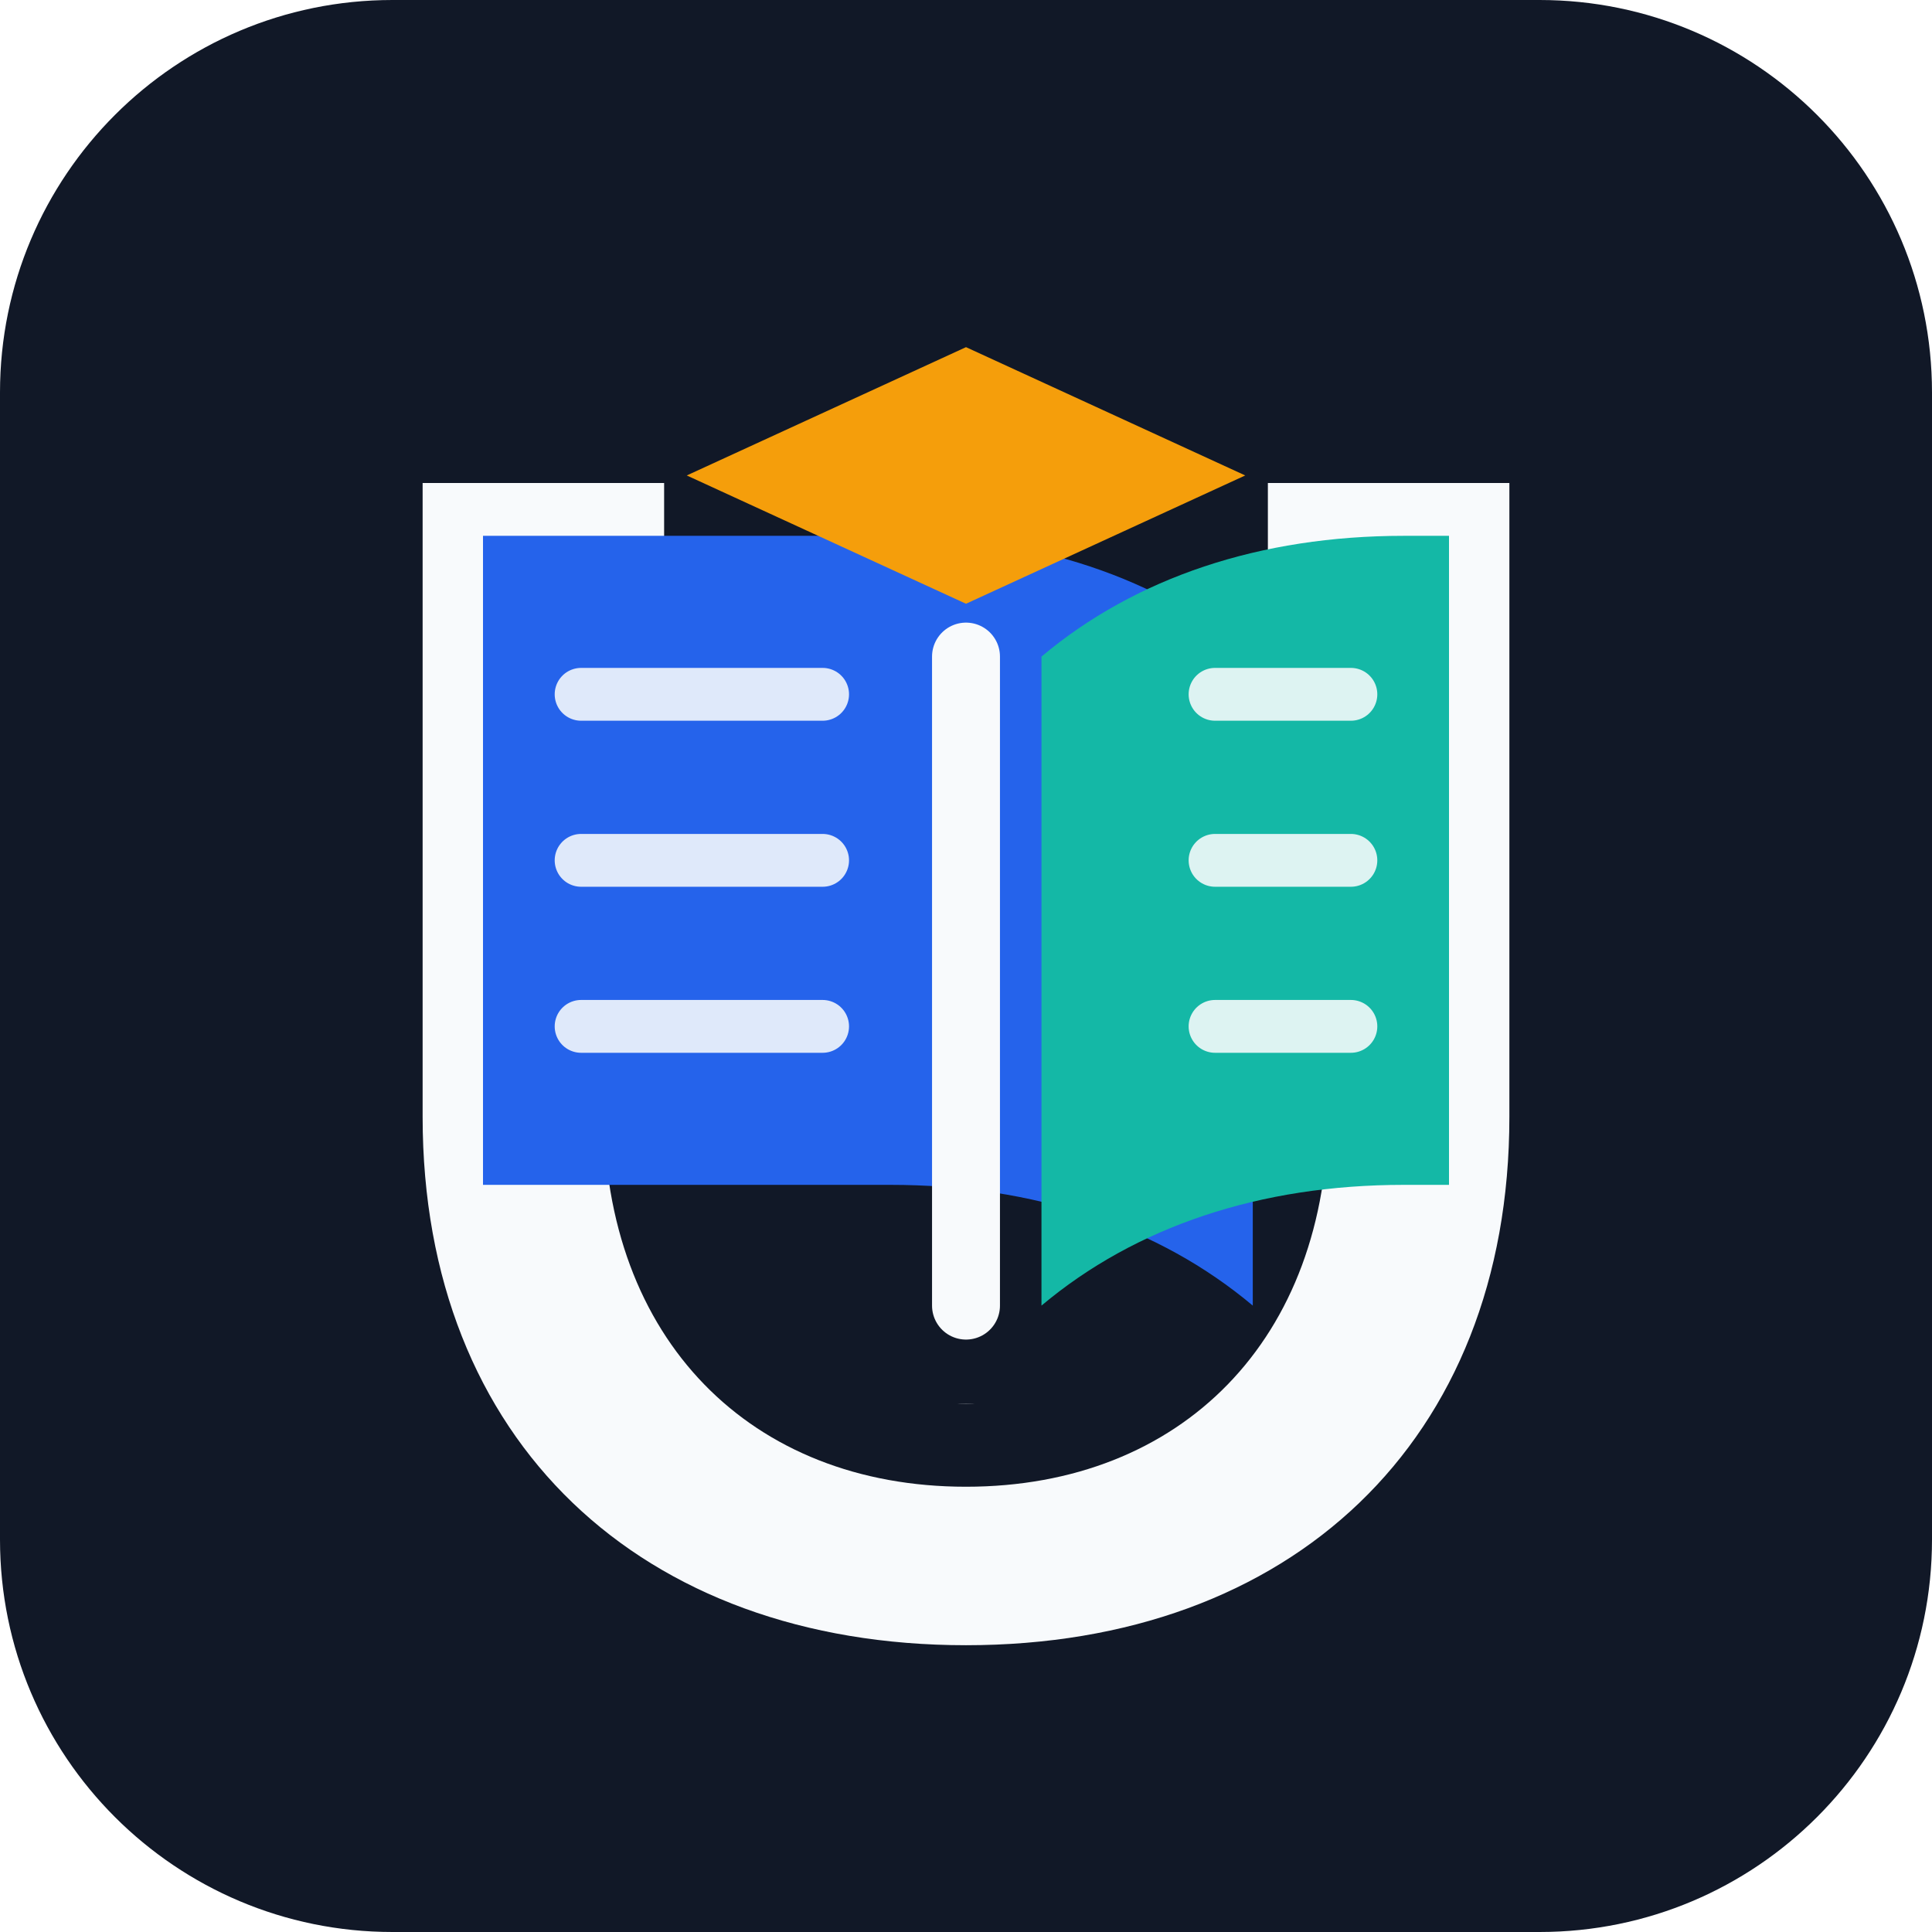
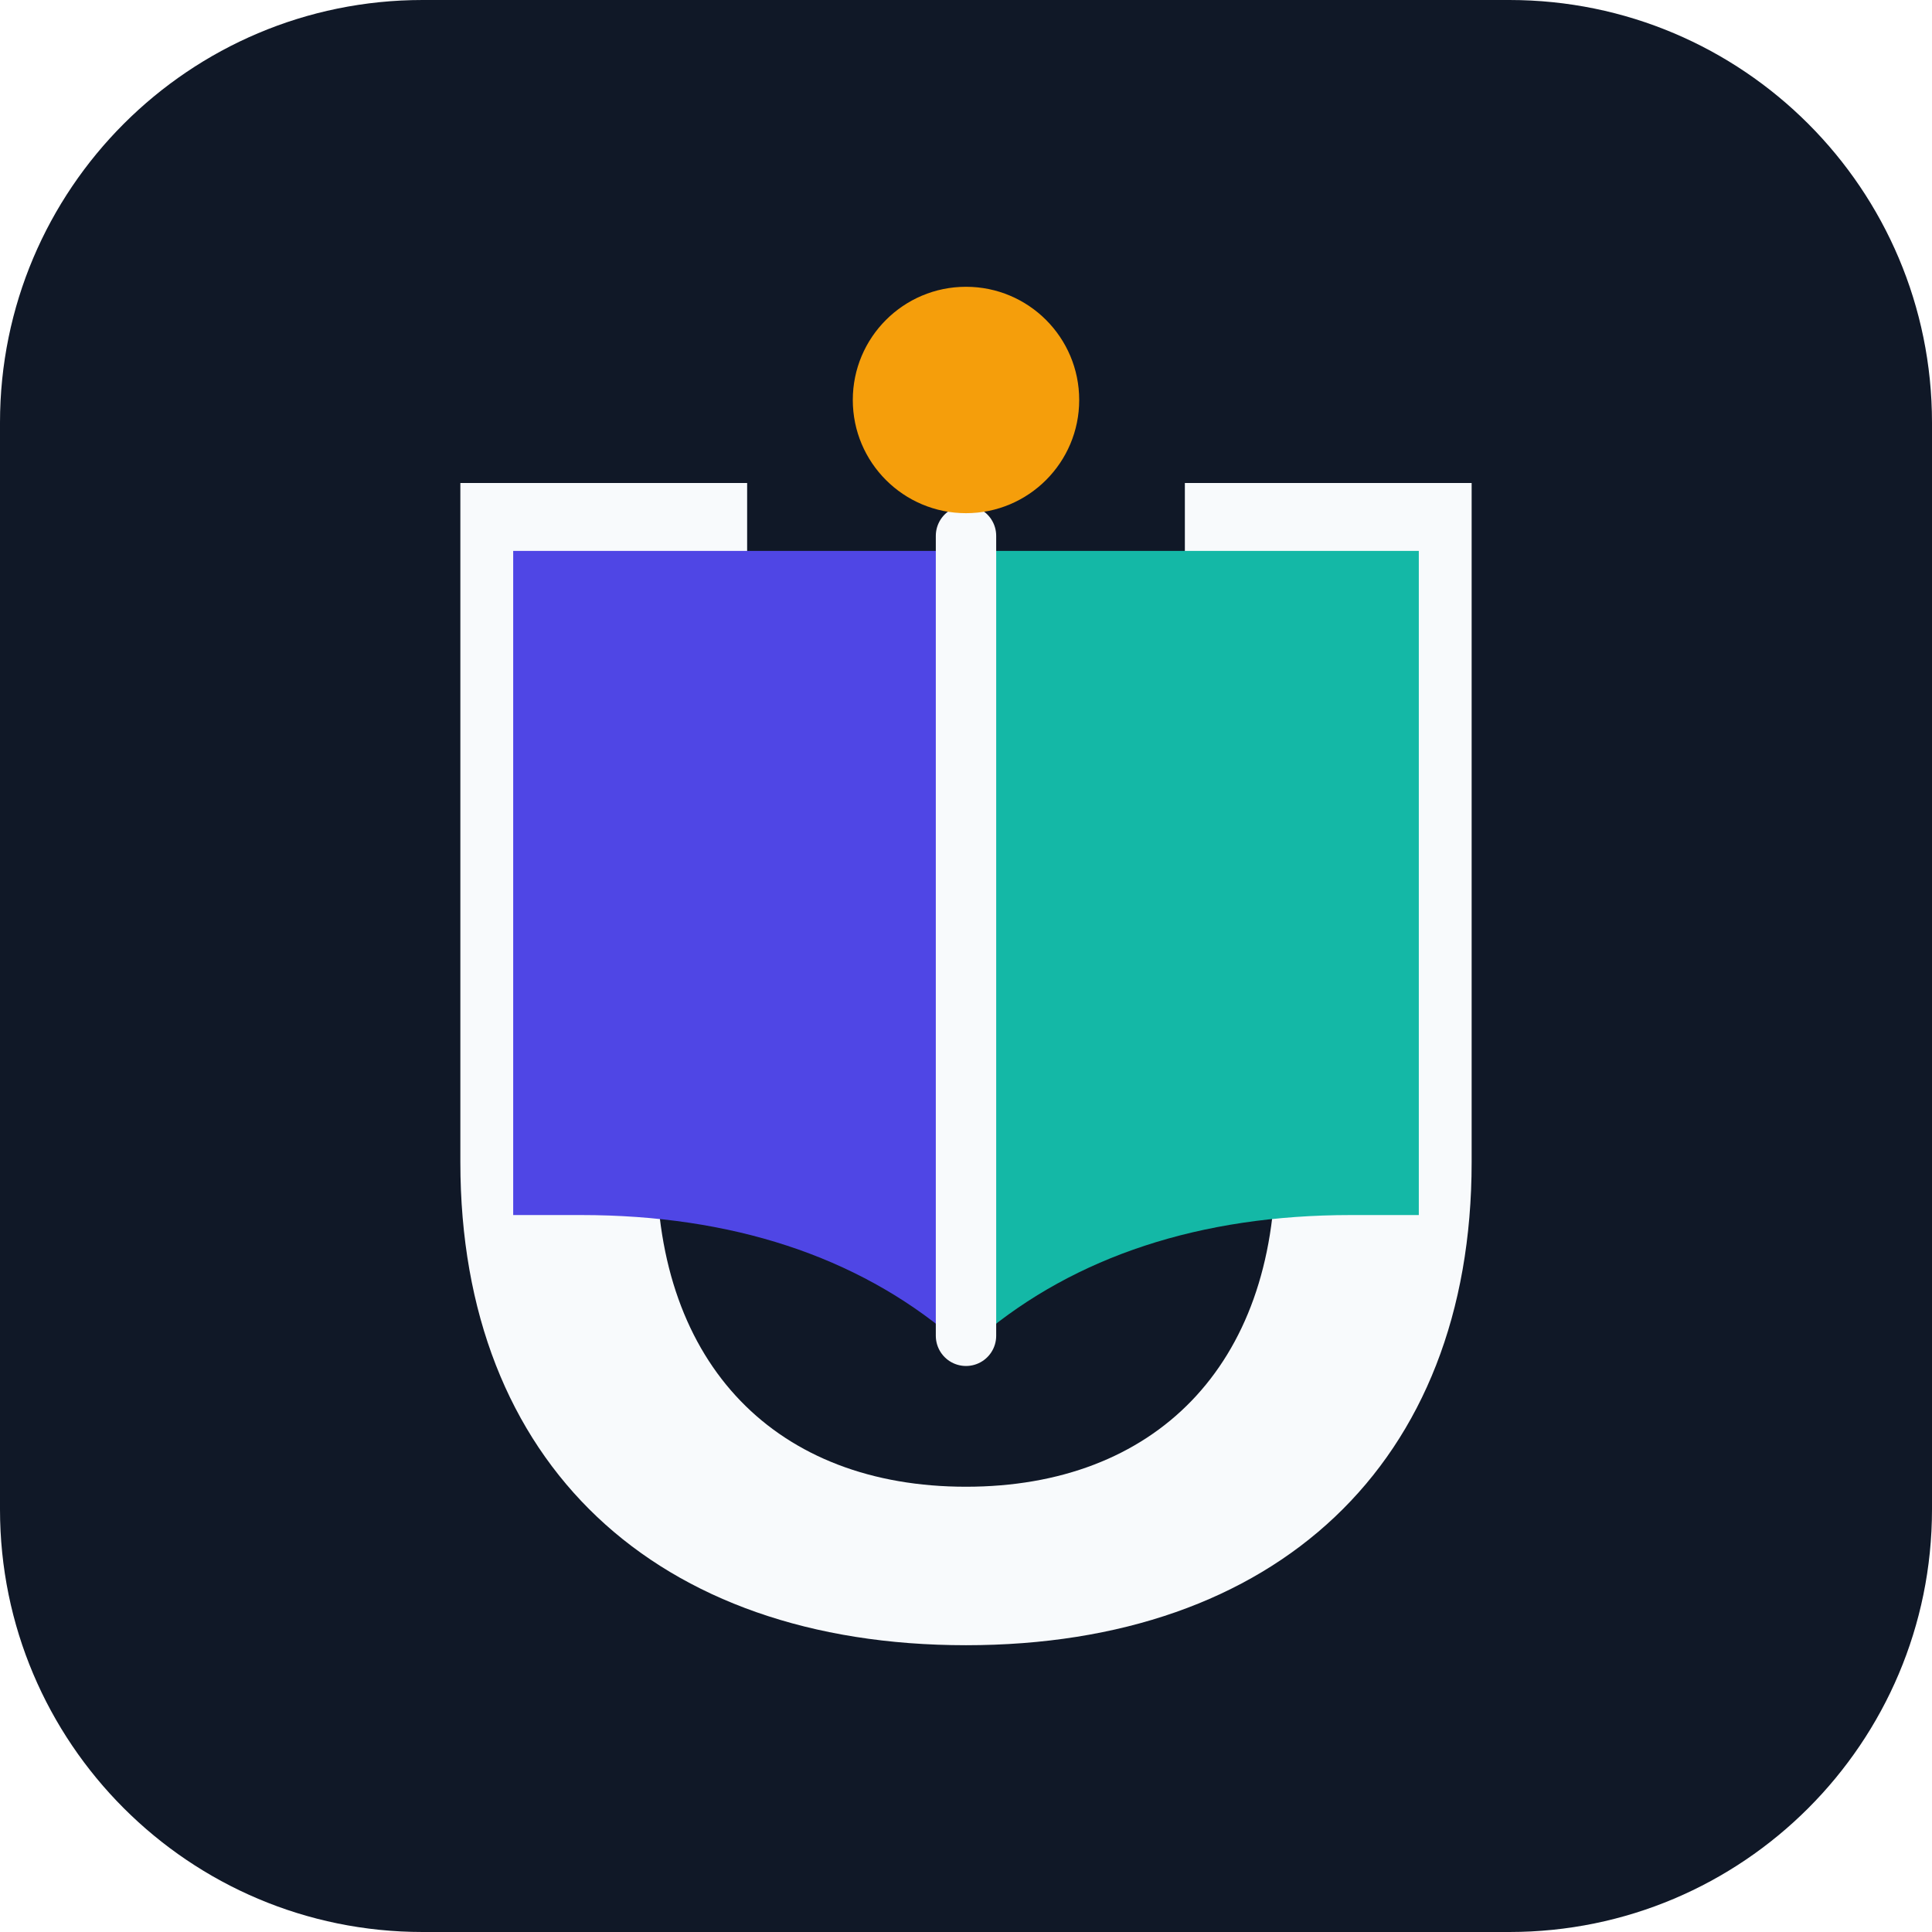
<svg xmlns="http://www.w3.org/2000/svg" viewBox="0 0 512 512" role="img" aria-labelledby="title desc">
-   <rect width="512" height="512" rx="104" fill="#111827" />
-   <path d="M112 128h64v164c0 49 31 80 80 80s80-31 80-80V128h64v168c0 86-58 140-144 140s-144-54-144-140V128Z" fill="#f8fafc" />
-   <path d="M160 162h64v168c0 27 13 42 32 42s32-15 32-42V162h64v132c0 61-39 100-96 100s-96-39-96-100V162Z" fill="#111827" />
-   <path d="M128 142h108c38 0 71 11 96 32v172c-25-21-58-32-96-32H128V142Z" fill="#2563eb" />
-   <path d="M276 174c25-21 58-32 96-32h12v172h-12c-38 0-71 11-96 32V174Z" fill="#14b8a6" />
-   <path d="M256 174v172" stroke="#f8fafc" stroke-width="18" stroke-linecap="round" />
-   <path d="M154 184h64M154 228h64M154 272h64M322 184h36M322 228h36M322 272h36" stroke="#f8fafc" stroke-width="14" stroke-linecap="round" opacity="0.88" />
-   <path d="M256 92 330 126 256 160 182 126l74-34Z" fill="#f59e0b" />
+   <rect width="512" height="512" rx="112" fill="#101827" />
+   <path d="M122 128h76v176c0 38 21 60 58 60s58-22 58-60V128h76v180c0 80-52 128-134 128s-134-48-134-128V128Z" fill="#f8fafc" />
+   <path d="M174 176h54v132c0 22 10 34 28 34s28-12 28-34V176h54v132c0 54-32 86-82 86s-82-32-82-86V176Z" fill="#101827" />
+   <path d="M136 146h116v208c-25-21-58-32-98-32h-18V146Z" fill="#4f46e5" />
+   <path d="M260 146h116v176h-18c-40 0-73 11-98 32V146Z" fill="#14b8a6" />
+   <path d="M256 142v212" stroke="#f8fafc" stroke-width="16" stroke-linecap="round" />
+   <circle cx="256" cy="106" r="30" fill="#f59e0b" />
</svg>
